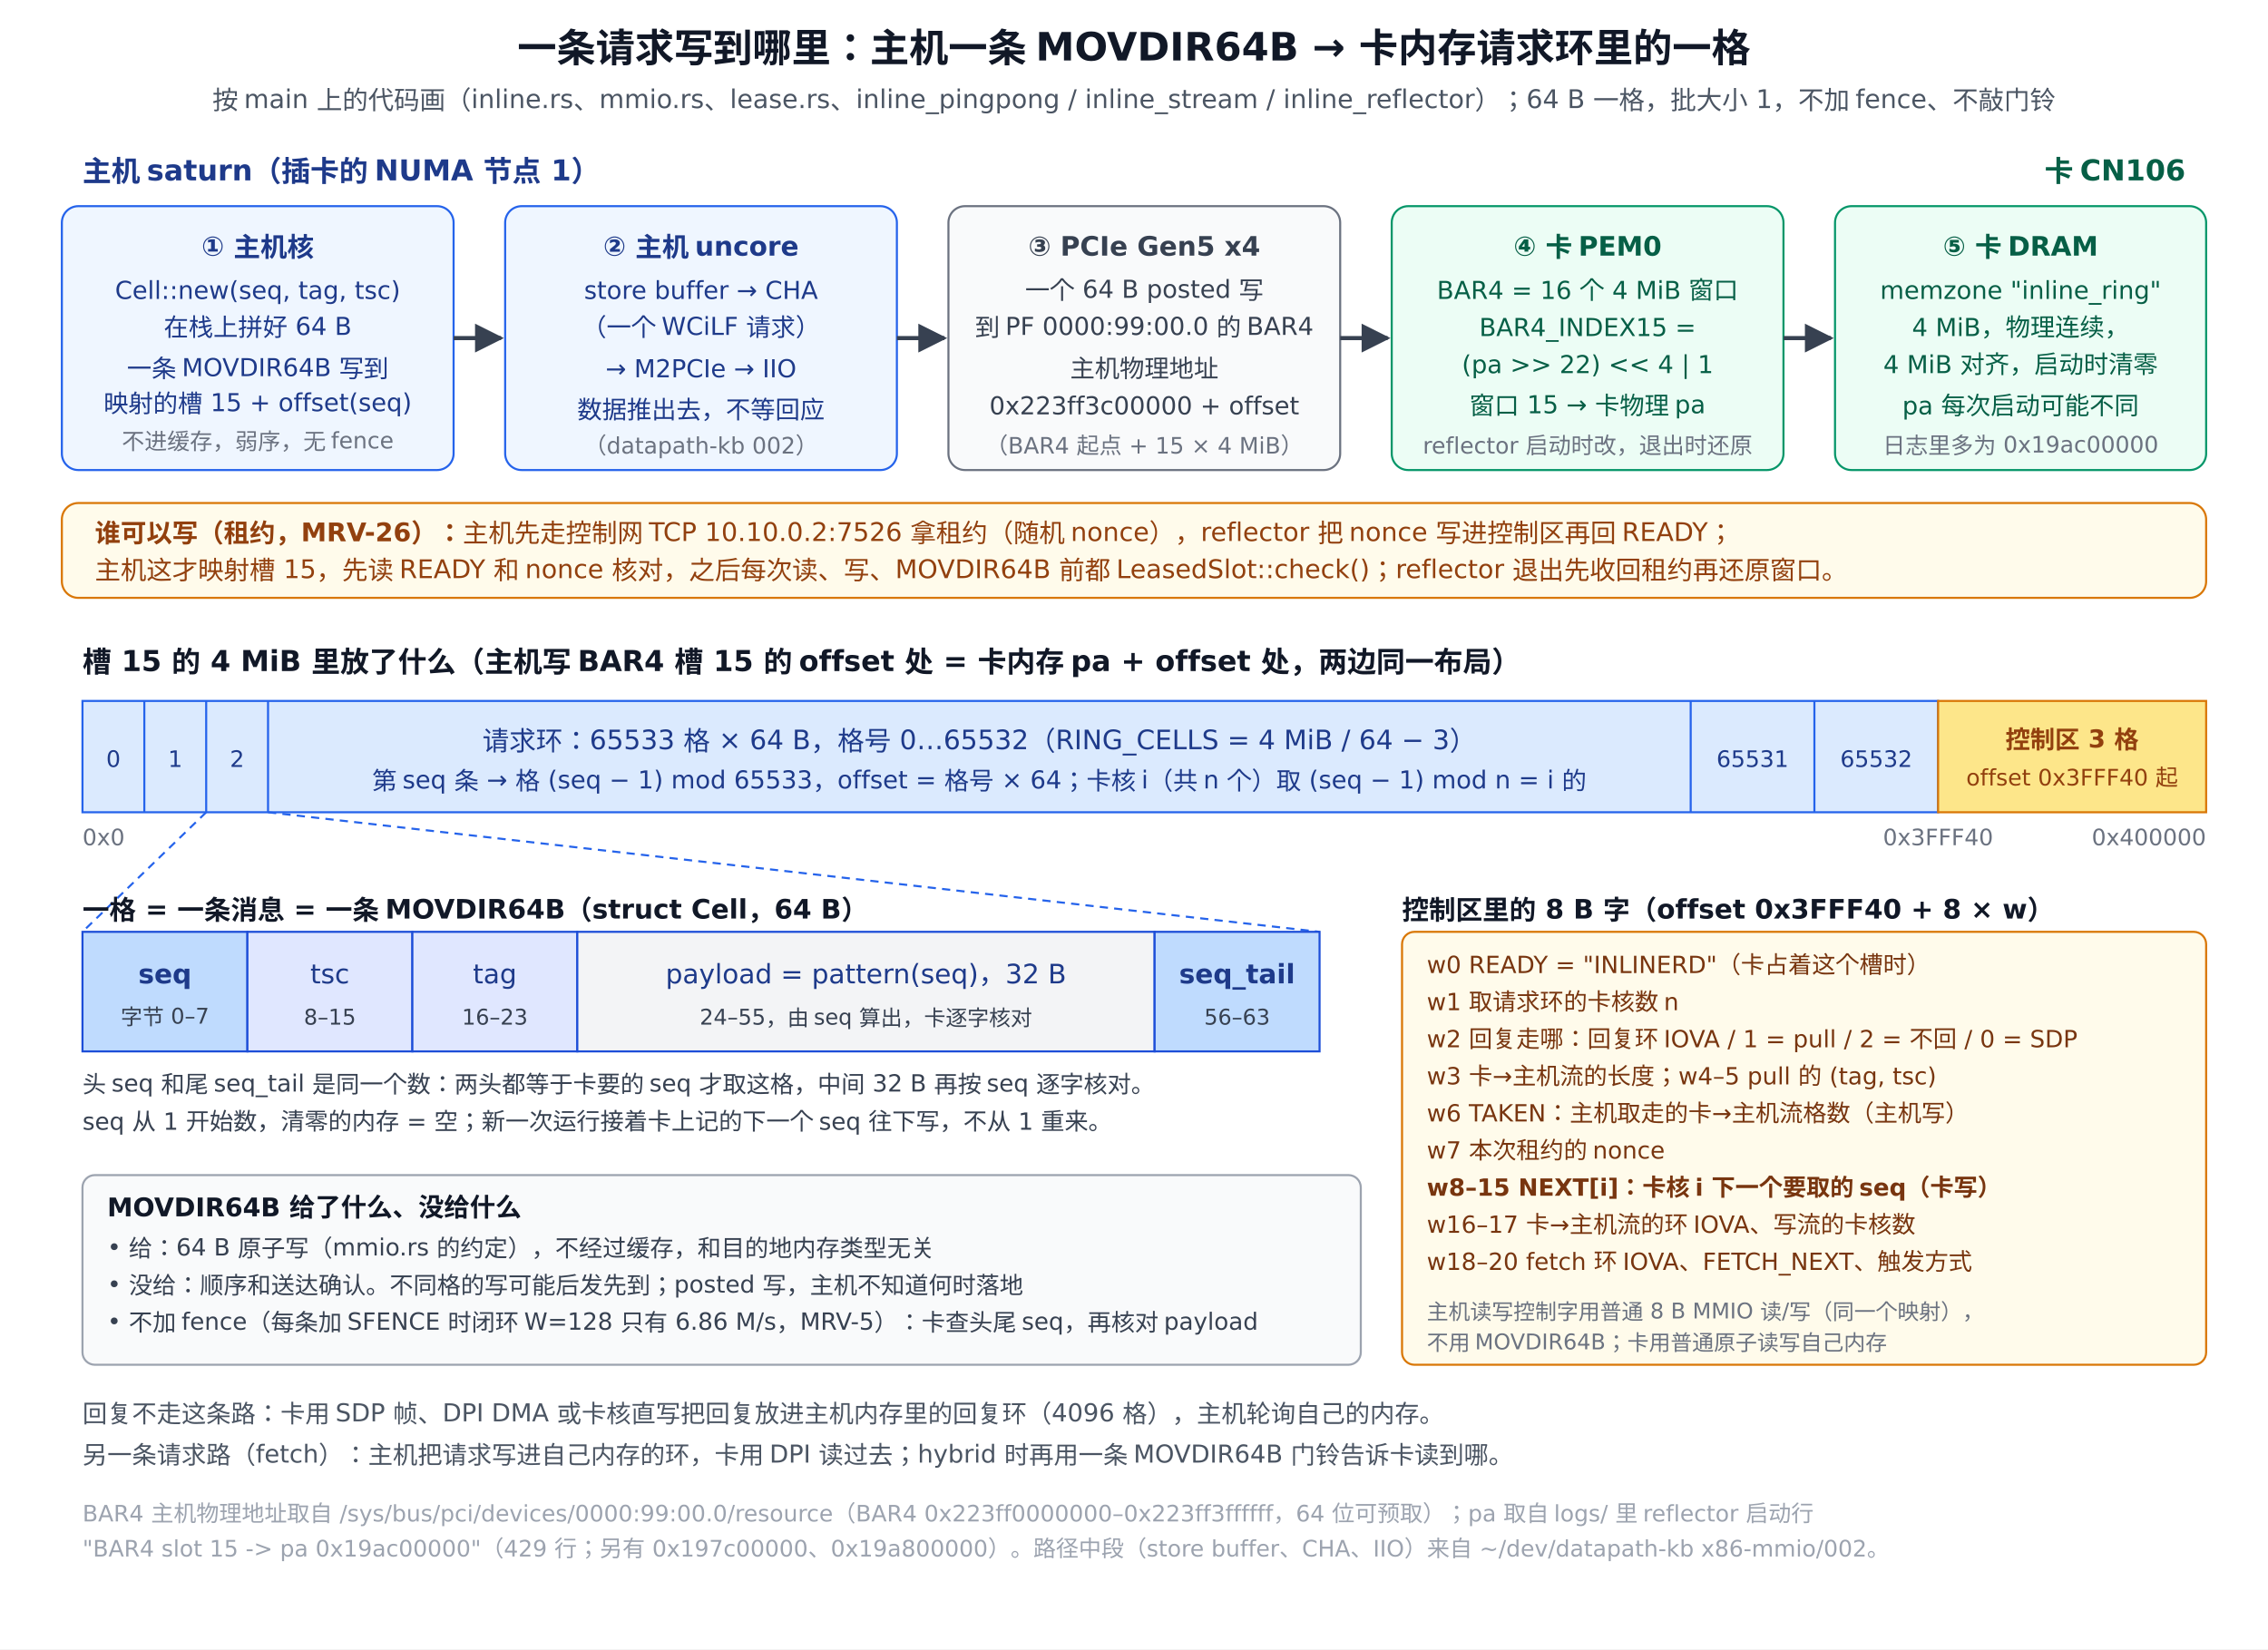
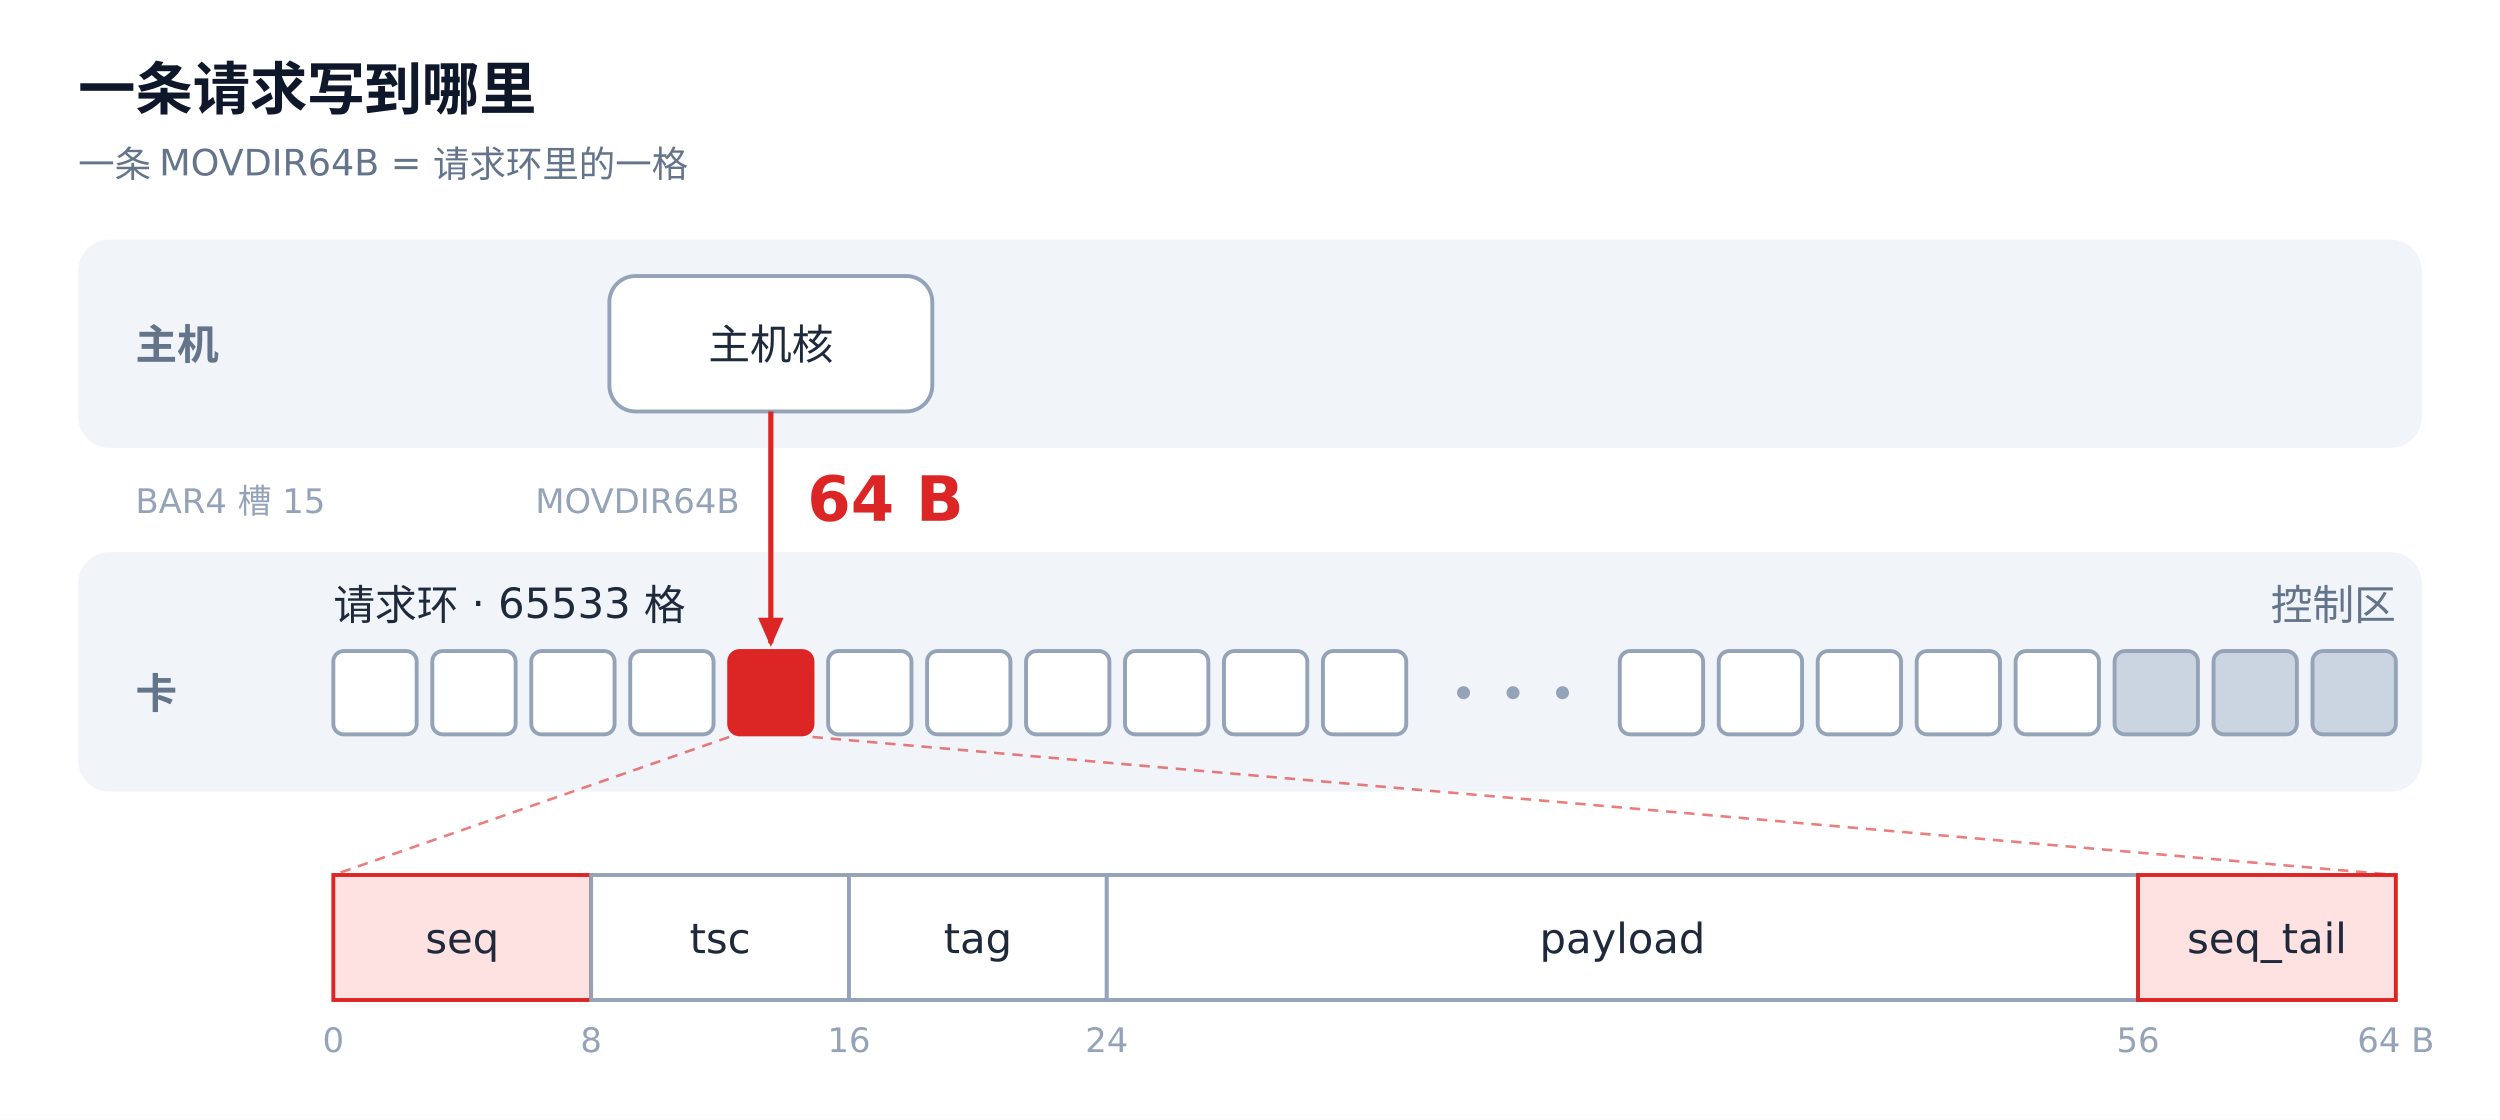
- <svg xmlns="http://www.w3.org/2000/svg" width="1100" height="800" viewBox="0 0 1100 800" font-family="Droid Sans Fallback, DejaVu Sans, sans-serif">
+ <svg xmlns="http://www.w3.org/2000/svg" width="960" height="430" viewBox="0 0 960 430" font-family="Droid Sans Fallback, DejaVu Sans, sans-serif">
  <defs>
-     <marker id="arrow" viewBox="0 0 10 10" refX="9" refY="5" markerWidth="7" markerHeight="7" orient="auto-start-reverse">
-       <path d="M 0 0 L 10 5 L 0 10 z" fill="#374151" />
-     </marker>
-     <marker id="arrowb" viewBox="0 0 10 10" refX="9" refY="5" markerWidth="7" markerHeight="7" orient="auto-start-reverse">
-       <path d="M 0 0 L 10 5 L 0 10 z" fill="#2563eb" />
+     <marker id="head-red" viewBox="0 0 10 10" refX="8" refY="5" markerWidth="7" markerHeight="7" orient="auto">
+       <path d="M 1 1.5 L 9 5 L 1 8.5 z" fill="#dc2626" />
    </marker>
  </defs>
-   <rect x="0" y="0" width="1100" height="800" fill="white" />
-   <text x="550" y="30" text-anchor="middle" font-size="19" font-weight="bold" fill="#111827">一条请求写到哪里：主机一条 MOVDIR64B → 卡内存请求环里的一格</text>
-   <text x="550" y="53" text-anchor="middle" font-size="12.5" fill="#4b5563">按 main 上的代码画（inline.rs、mmio.rs、lease.rs、inline_pingpong / inline_stream / inline_reflector）；64 B 一格，批大小 1，不加 fence、不敲门铃</text>
-   <text x="40" y="88" font-size="14" font-weight="bold" fill="#1e3a8a">主机 saturn（插卡的 NUMA 节点 1）</text>
-   <text x="1060" y="88" text-anchor="end" font-size="14" font-weight="bold" fill="#065f46">卡 CN106</text>
-   <rect x="30" y="100" width="190" height="128" rx="8" fill="#eff6ff" stroke="#2563eb" />
-   <text x="125" y="124" text-anchor="middle" font-size="13" font-weight="bold" fill="#1e3a8a">① 主机核</text>
-   <text x="125" y="145" text-anchor="middle" font-size="12" fill="#1e3a8a">Cell::new(seq, tag, tsc)</text>
-   <text x="125" y="163" text-anchor="middle" font-size="12" fill="#1e3a8a">在栈上拼好 64 B</text>
-   <text x="125" y="183" text-anchor="middle" font-size="12" fill="#1e3a8a">一条 MOVDIR64B 写到</text>
-   <text x="125" y="200" text-anchor="middle" font-size="12" fill="#1e3a8a">映射的槽 15 + offset(seq)</text>
-   <text x="125" y="218" text-anchor="middle" font-size="11" fill="#6b7280">不进缓存，弱序，无 fence</text>
-   <rect x="245" y="100" width="190" height="128" rx="8" fill="#eff6ff" stroke="#2563eb" />
-   <text x="340" y="124" text-anchor="middle" font-size="13" font-weight="bold" fill="#1e3a8a">② 主机 uncore</text>
-   <text x="340" y="145" text-anchor="middle" font-size="12" fill="#1e3a8a">store buffer → CHA</text>
-   <text x="340" y="163" text-anchor="middle" font-size="12" fill="#1e3a8a">（一个 WCiLF 请求）</text>
-   <text x="340" y="183" text-anchor="middle" font-size="12" fill="#1e3a8a">→ M2PCIe → IIO</text>
-   <text x="340" y="203" text-anchor="middle" font-size="12" fill="#1e3a8a">数据推出去，不等回应</text>
-   <text x="340" y="220" text-anchor="middle" font-size="11" fill="#6b7280">（datapath-kb 002）</text>
-   <rect x="460" y="100" width="190" height="128" rx="8" fill="#f9fafb" stroke="#6b7280" />
-   <text x="555" y="124" text-anchor="middle" font-size="13" font-weight="bold" fill="#374151">③ PCIe Gen5 x4</text>
-   <text x="555" y="145" text-anchor="middle" font-size="12" fill="#374151">一个 64 B posted 写</text>
-   <text x="555" y="163" text-anchor="middle" font-size="12" fill="#374151">到 PF 0000:99:00.0 的 BAR4</text>
-   <text x="555" y="183" text-anchor="middle" font-size="12" fill="#374151">主机物理地址</text>
-   <text x="555" y="201" text-anchor="middle" font-size="12" fill="#374151">0x223ff3c00000 + offset</text>
-   <text x="555" y="220" text-anchor="middle" font-size="11" fill="#6b7280">（BAR4 起点 + 15 × 4 MiB）</text>
-   <rect x="675" y="100" width="190" height="128" rx="8" fill="#ecfdf5" stroke="#059669" />
-   <text x="770" y="124" text-anchor="middle" font-size="13" font-weight="bold" fill="#065f46">④ 卡 PEM0</text>
-   <text x="770" y="145" text-anchor="middle" font-size="12" fill="#065f46">BAR4 = 16 个 4 MiB 窗口</text>
-   <text x="770" y="163" text-anchor="middle" font-size="12" fill="#065f46">BAR4_INDEX15 =</text>
-   <text x="770" y="181" text-anchor="middle" font-size="12" fill="#065f46">(pa &gt;&gt; 22) &lt;&lt; 4 | 1</text>
-   <text x="770" y="201" text-anchor="middle" font-size="12" fill="#065f46">窗口 15 → 卡物理 pa</text>
-   <text x="770" y="220" text-anchor="middle" font-size="11" fill="#6b7280">reflector 启动时改，退出时还原</text>
-   <rect x="890" y="100" width="180" height="128" rx="8" fill="#ecfdf5" stroke="#059669" />
-   <text x="980" y="124" text-anchor="middle" font-size="13" font-weight="bold" fill="#065f46">⑤ 卡 DRAM</text>
-   <text x="980" y="145" text-anchor="middle" font-size="12" fill="#065f46">memzone "inline_ring"</text>
-   <text x="980" y="163" text-anchor="middle" font-size="12" fill="#065f46">4 MiB，物理连续，</text>
-   <text x="980" y="181" text-anchor="middle" font-size="12" fill="#065f46">4 MiB 对齐，启动时清零</text>
-   <text x="980" y="201" text-anchor="middle" font-size="12" fill="#065f46">pa 每次启动可能不同</text>
-   <text x="980" y="220" text-anchor="middle" font-size="11" fill="#6b7280">日志里多为 0x19ac00000</text>
-   <line x1="220" y1="164" x2="243" y2="164" stroke="#374151" stroke-width="2" marker-end="url(#arrow)" />
-   <line x1="435" y1="164" x2="458" y2="164" stroke="#374151" stroke-width="2" marker-end="url(#arrow)" />
-   <line x1="650" y1="164" x2="673" y2="164" stroke="#374151" stroke-width="2" marker-end="url(#arrow)" />
-   <line x1="865" y1="164" x2="888" y2="164" stroke="#374151" stroke-width="2" marker-end="url(#arrow)" />
-   <rect x="30" y="244" width="1040" height="46" rx="8" fill="#fffbeb" stroke="#d97706" />
-   <text x="46" y="263" font-size="12.5" fill="#92400e">
-     <tspan font-weight="bold">谁可以写（租约，MRV-26）：</tspan>主机先走控制网 TCP 10.10.0.2:7526 拿租约（随机 nonce），reflector 把 nonce 写进控制区再回 READY；</text>
-   <text x="46" y="281" font-size="12.5" fill="#92400e">主机这才映射槽 15，先读 READY 和 nonce 核对，之后每次读、写、MOVDIR64B 前都 LeasedSlot::check()；reflector 退出先收回租约再还原窗口。</text>
-   <text x="40" y="326" font-size="14" font-weight="bold" fill="#111827">槽 15 的 4 MiB 里放了什么（主机写 BAR4 槽 15 的 offset 处 = 卡内存 pa + offset 处，两边同一布局）</text>
-   <rect x="40" y="340" width="900" height="54" fill="#dbeafe" stroke="#2563eb" />
-   <line x1="70" y1="340" x2="70" y2="394" stroke="#2563eb" />
-   <line x1="100" y1="340" x2="100" y2="394" stroke="#2563eb" />
-   <line x1="130" y1="340" x2="130" y2="394" stroke="#2563eb" />
-   <line x1="820" y1="340" x2="820" y2="394" stroke="#2563eb" />
-   <line x1="880" y1="340" x2="880" y2="394" stroke="#2563eb" />
-   <text x="55" y="372" text-anchor="middle" font-size="11" fill="#1e3a8a">0</text>
-   <text x="85" y="372" text-anchor="middle" font-size="11" fill="#1e3a8a">1</text>
-   <text x="115" y="372" text-anchor="middle" font-size="11" fill="#1e3a8a">2</text>
-   <text x="475" y="364" text-anchor="middle" font-size="13" fill="#1e3a8a">请求环：65533 格 × 64 B，格号 0…65532（RING_CELLS = 4 MiB / 64 − 3）</text>
-   <text x="475" y="383" text-anchor="middle" font-size="12" fill="#1e3a8a">第 seq 条 → 格 (seq − 1) mod 65533，offset = 格号 × 64；卡核 i（共 n 个）取 (seq − 1) mod n = i 的</text>
-   <text x="850" y="372" text-anchor="middle" font-size="11" fill="#1e3a8a">65531</text>
-   <text x="910" y="372" text-anchor="middle" font-size="11" fill="#1e3a8a">65532</text>
-   <rect x="940" y="340" width="130" height="54" fill="#fde68a" stroke="#d97706" />
-   <text x="1005" y="363" text-anchor="middle" font-size="12" font-weight="bold" fill="#92400e">控制区 3 格</text>
-   <text x="1005" y="381" text-anchor="middle" font-size="11" fill="#92400e">offset 0x3FFF40 起</text>
-   <text x="40" y="410" font-size="11" fill="#6b7280">0x0</text>
-   <text x="940" y="410" text-anchor="middle" font-size="11" fill="#6b7280">0x3FFF40</text>
-   <text x="1070" y="410" text-anchor="end" font-size="11" fill="#6b7280">0x400000</text>
-   <line x1="100" y1="394" x2="40" y2="452" stroke="#2563eb" stroke-dasharray="4 3" />
-   <line x1="130" y1="394" x2="640" y2="452" stroke="#2563eb" stroke-dasharray="4 3" />
-   <text x="40" y="446" font-size="13" font-weight="bold" fill="#111827">一格 = 一条消息 = 一条 MOVDIR64B（struct Cell，64 B）</text>
-   <rect x="40" y="452" width="80" height="58" fill="#bfdbfe" stroke="#1d4ed8" />
-   <rect x="120" y="452" width="80" height="58" fill="#e0e7ff" stroke="#1d4ed8" />
-   <rect x="200" y="452" width="80" height="58" fill="#e0e7ff" stroke="#1d4ed8" />
-   <rect x="280" y="452" width="280" height="58" fill="#f3f4f6" stroke="#1d4ed8" />
-   <rect x="560" y="452" width="80" height="58" fill="#bfdbfe" stroke="#1d4ed8" />
-   <text x="80" y="477" text-anchor="middle" font-size="13" font-weight="bold" fill="#1e3a8a">seq</text>
-   <text x="80" y="497" text-anchor="middle" font-size="10.5" fill="#374151">字节 0–7</text>
-   <text x="160" y="477" text-anchor="middle" font-size="13" fill="#1e3a8a">tsc</text>
-   <text x="160" y="497" text-anchor="middle" font-size="10.5" fill="#374151">8–15</text>
-   <text x="240" y="477" text-anchor="middle" font-size="13" fill="#1e3a8a">tag</text>
-   <text x="240" y="497" text-anchor="middle" font-size="10.5" fill="#374151">16–23</text>
-   <text x="420" y="477" text-anchor="middle" font-size="13" fill="#1e3a8a">payload = pattern(seq)，32 B</text>
-   <text x="420" y="497" text-anchor="middle" font-size="10.5" fill="#374151">24–55，由 seq 算出，卡逐字核对</text>
-   <text x="600" y="477" text-anchor="middle" font-size="13" font-weight="bold" fill="#1e3a8a">seq_tail</text>
-   <text x="600" y="497" text-anchor="middle" font-size="10.5" fill="#374151">56–63</text>
-   <text x="40" y="530" font-size="11.5" fill="#374151">头 seq 和尾 seq_tail 是同一个数：两头都等于卡要的 seq 才取这格，中间 32 B 再按 seq 逐字核对。</text>
-   <text x="40" y="548" font-size="11.5" fill="#374151">seq 从 1 开始数，清零的内存 = 空；新一次运行接着卡上记的下一个 seq 往下写，不从 1 重来。</text>
-   <text x="680" y="446" font-size="13" font-weight="bold" fill="#111827">控制区里的 8 B 字（offset 0x3FFF40 + 8 × w）</text>
-   <rect x="680" y="452" width="390" height="210" rx="6" fill="#fffbeb" stroke="#d97706" />
-   <text x="692" y="472" font-size="11.5" fill="#78350f">w0  READY = "INLINERD"（卡占着这个槽时）</text>
-   <text x="692" y="490" font-size="11.5" fill="#78350f">w1  取请求环的卡核数 n</text>
-   <text x="692" y="508" font-size="11.5" fill="#78350f">w2  回复走哪：回复环 IOVA / 1 = pull / 2 = 不回 / 0 = SDP</text>
-   <text x="692" y="526" font-size="11.5" fill="#78350f">w3  卡→主机流的长度；w4–5 pull 的 (tag, tsc)</text>
-   <text x="692" y="544" font-size="11.5" fill="#78350f">w6  TAKEN：主机取走的卡→主机流格数（主机写）</text>
-   <text x="692" y="562" font-size="11.5" fill="#78350f">w7  本次租约的 nonce</text>
-   <text x="692" y="580" font-size="11.5" font-weight="bold" fill="#78350f">w8–15  NEXT[i]：卡核 i 下一个要取的 seq（卡写）</text>
-   <text x="692" y="598" font-size="11.5" fill="#78350f">w16–17  卡→主机流的环 IOVA、写流的卡核数</text>
-   <text x="692" y="616" font-size="11.5" fill="#78350f">w18–20  fetch 环 IOVA、FETCH_NEXT、触发方式</text>
-   <text x="692" y="640" font-size="10.5" fill="#6b7280">主机读写控制字用普通 8 B MMIO 读/写（同一个映射），</text>
-   <text x="692" y="655" font-size="10.5" fill="#6b7280">不用 MOVDIR64B；卡用普通原子读写自己内存</text>
-   <rect x="40" y="570" width="620" height="92" rx="6" fill="#f9fafb" stroke="#9ca3af" />
-   <text x="52" y="590" font-size="12.5" font-weight="bold" fill="#111827">MOVDIR64B 给了什么、没给什么</text>
-   <text x="52" y="609" font-size="11.5" fill="#374151">• 给：64 B 原子写（mmio.rs 的约定），不经过缓存，和目的地内存类型无关</text>
-   <text x="52" y="627" font-size="11.5" fill="#374151">• 没给：顺序和送达确认。不同格的写可能后发先到；posted 写，主机不知道何时落地</text>
-   <text x="52" y="645" font-size="11.5" fill="#374151">• 不加 fence（每条加 SFENCE 时闭环 W=128 只有 6.86 M/s，MRV-5）：卡查头尾 seq，再核对 payload</text>
-   <text x="40" y="690" font-size="12" fill="#4b5563">回复不走这条路：卡用 SDP 帧、DPI DMA 或卡核直写把回复放进主机内存里的回复环（4096 格），主机轮询自己的内存。</text>
-   <text x="40" y="710" font-size="12" fill="#4b5563">另一条请求路（fetch）：主机把请求写进自己内存的环，卡用 DPI 读过去；hybrid 时再用一条 MOVDIR64B 门铃告诉卡读到哪。</text>
-   <text x="40" y="738" font-size="11" fill="#9ca3af">BAR4 主机物理地址取自 /sys/bus/pci/devices/0000:99:00.0/resource（BAR4 0x223ff0000000–0x223ff3ffffff，64 位可预取）；pa 取自 logs/ 里 reflector 启动行</text>
-   <text x="40" y="755" font-size="11" fill="#9ca3af">"BAR4 slot 15 -&gt; pa 0x19ac00000"（429 行；另有 0x197c00000、0x19a800000）。路径中段（store buffer、CHA、IIO）来自 ~/dev/datapath-kb x86-mmio/002。</text>
+   <rect width="960" height="430" fill="white" />
+   <text x="30" y="42" font-size="22" font-weight="bold" fill="#0f172a">一条请求写到哪里</text>
+   <text x="30" y="68" font-size="14" fill="#64748b">一条 MOVDIR64B = 请求环里的一格</text>
+   <g fill="#f1f5f9">
+     <rect x="30" y="92" width="900" height="80" rx="12" />
+     <rect x="30" y="212" width="900" height="92" rx="12" />
+   </g>
+   <g font-size="16" font-weight="bold" fill="#64748b">
+     <text x="52" y="138">主机</text>
+     <text x="52" y="272">卡</text>
+   </g>
+   <text x="52" y="197" font-size="13" fill="#94a3b8">BAR4 槽 15</text>
+   <rect x="234" y="106" width="124" height="52" rx="10" fill="white" stroke="#94a3b8" stroke-width="1.5" />
+   <text x="296" y="138" font-size="16" fill="#1e293b" text-anchor="middle">主机核</text>
+   <text x="128" y="238" font-size="16" fill="#1e293b">请求环 · 65533 格</text>
+   <text x="920" y="238" font-size="16" fill="#64748b" text-anchor="end">控制区</text>
+   <g fill="white" stroke="#94a3b8" stroke-width="1.5">
+     <rect x="128" y="250" width="32" height="32" rx="4" />
+     <rect x="166" y="250" width="32" height="32" rx="4" />
+     <rect x="204" y="250" width="32" height="32" rx="4" />
+     <rect x="242" y="250" width="32" height="32" rx="4" />
+     <rect x="318" y="250" width="32" height="32" rx="4" />
+     <rect x="356" y="250" width="32" height="32" rx="4" />
+     <rect x="394" y="250" width="32" height="32" rx="4" />
+     <rect x="432" y="250" width="32" height="32" rx="4" />
+     <rect x="470" y="250" width="32" height="32" rx="4" />
+     <rect x="508" y="250" width="32" height="32" rx="4" />
+     <rect x="622" y="250" width="32" height="32" rx="4" />
+     <rect x="660" y="250" width="32" height="32" rx="4" />
+     <rect x="698" y="250" width="32" height="32" rx="4" />
+     <rect x="736" y="250" width="32" height="32" rx="4" />
+     <rect x="774" y="250" width="32" height="32" rx="4" />
+   </g>
+   <g fill="#94a3b8">
+     <circle cx="562" cy="266" r="2.5" />
+     <circle cx="581" cy="266" r="2.5" />
+     <circle cx="600" cy="266" r="2.5" />
+   </g>
+   <g fill="#cbd5e1" stroke="#94a3b8" stroke-width="1.5">
+     <rect x="812" y="250" width="32" height="32" rx="4" />
+     <rect x="850" y="250" width="32" height="32" rx="4" />
+     <rect x="888" y="250" width="32" height="32" rx="4" />
+   </g>
+   <rect x="280" y="250" width="32" height="32" rx="4" fill="#dc2626" stroke="#dc2626" stroke-width="1.5" />
+   <line x1="296" y1="158" x2="296" y2="247" stroke="#dc2626" stroke-width="2" marker-end="url(#head-red)" />
+   <text x="284" y="197" font-size="13" fill="#94a3b8" text-anchor="end">MOVDIR64B</text>
+   <text x="310" y="200" font-size="24" font-weight="bold" fill="#dc2626">64 B</text>
+   <g stroke="#dc2626" stroke-width="1" stroke-dasharray="4 3" opacity="0.6">
+     <line x1="280" y1="283" x2="128" y2="336" />
+     <line x1="312" y1="283" x2="920" y2="336" />
+   </g>
+   <g stroke="#94a3b8" stroke-width="1.5">
+     <rect x="128" y="336" width="99" height="48" fill="#fee2e2" stroke="#dc2626" />
+     <rect x="227" y="336" width="99" height="48" fill="white" />
+     <rect x="326" y="336" width="99" height="48" fill="white" />
+     <rect x="425" y="336" width="396" height="48" fill="white" />
+     <rect x="821" y="336" width="99" height="48" fill="#fee2e2" stroke="#dc2626" />
+   </g>
+   <g font-size="16" fill="#1e293b" text-anchor="middle">
+     <text x="177.500" y="366">seq</text>
+     <text x="276.500" y="366">tsc</text>
+     <text x="375.500" y="366">tag</text>
+     <text x="623" y="366">payload</text>
+     <text x="870.500" y="366">seq_tail</text>
+   </g>
+   <g font-size="13" fill="#94a3b8" text-anchor="middle">
+     <text x="128" y="404">0</text>
+     <text x="227" y="404">8</text>
+     <text x="326" y="404">16</text>
+     <text x="425" y="404">24</text>
+     <text x="821" y="404">56</text>
+     <text x="920" y="404">64 B</text>
+   </g>
</svg>
